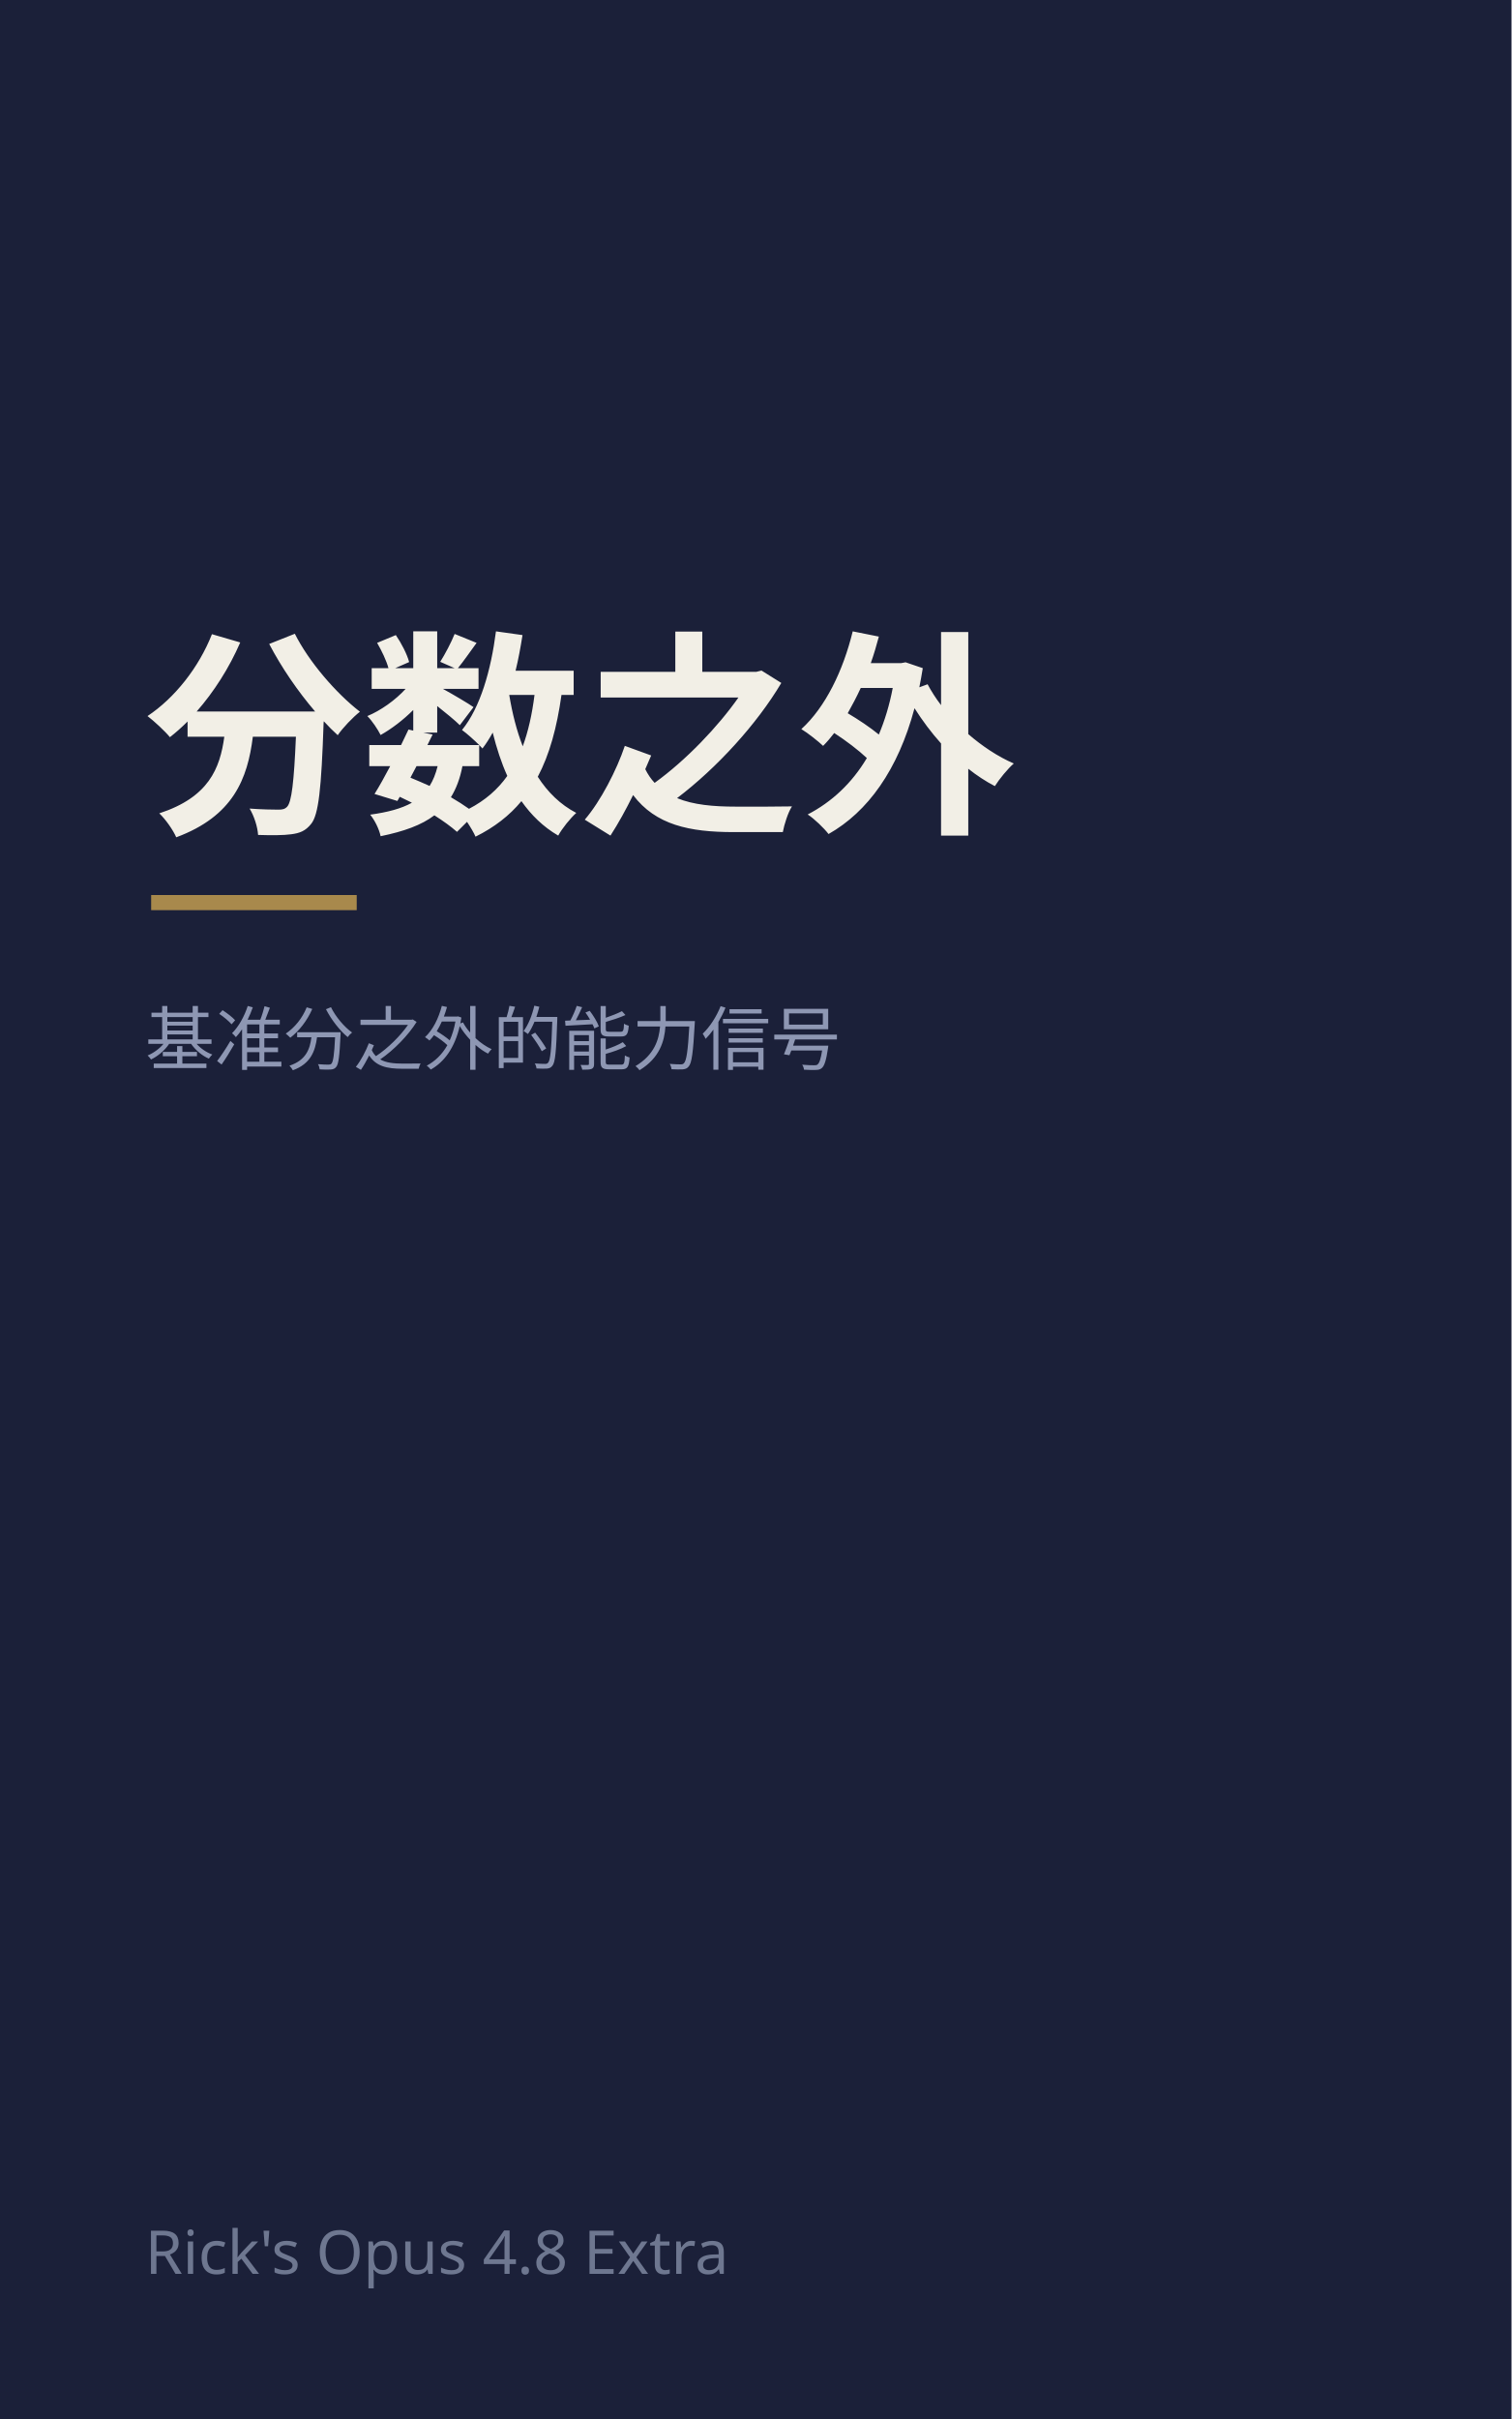
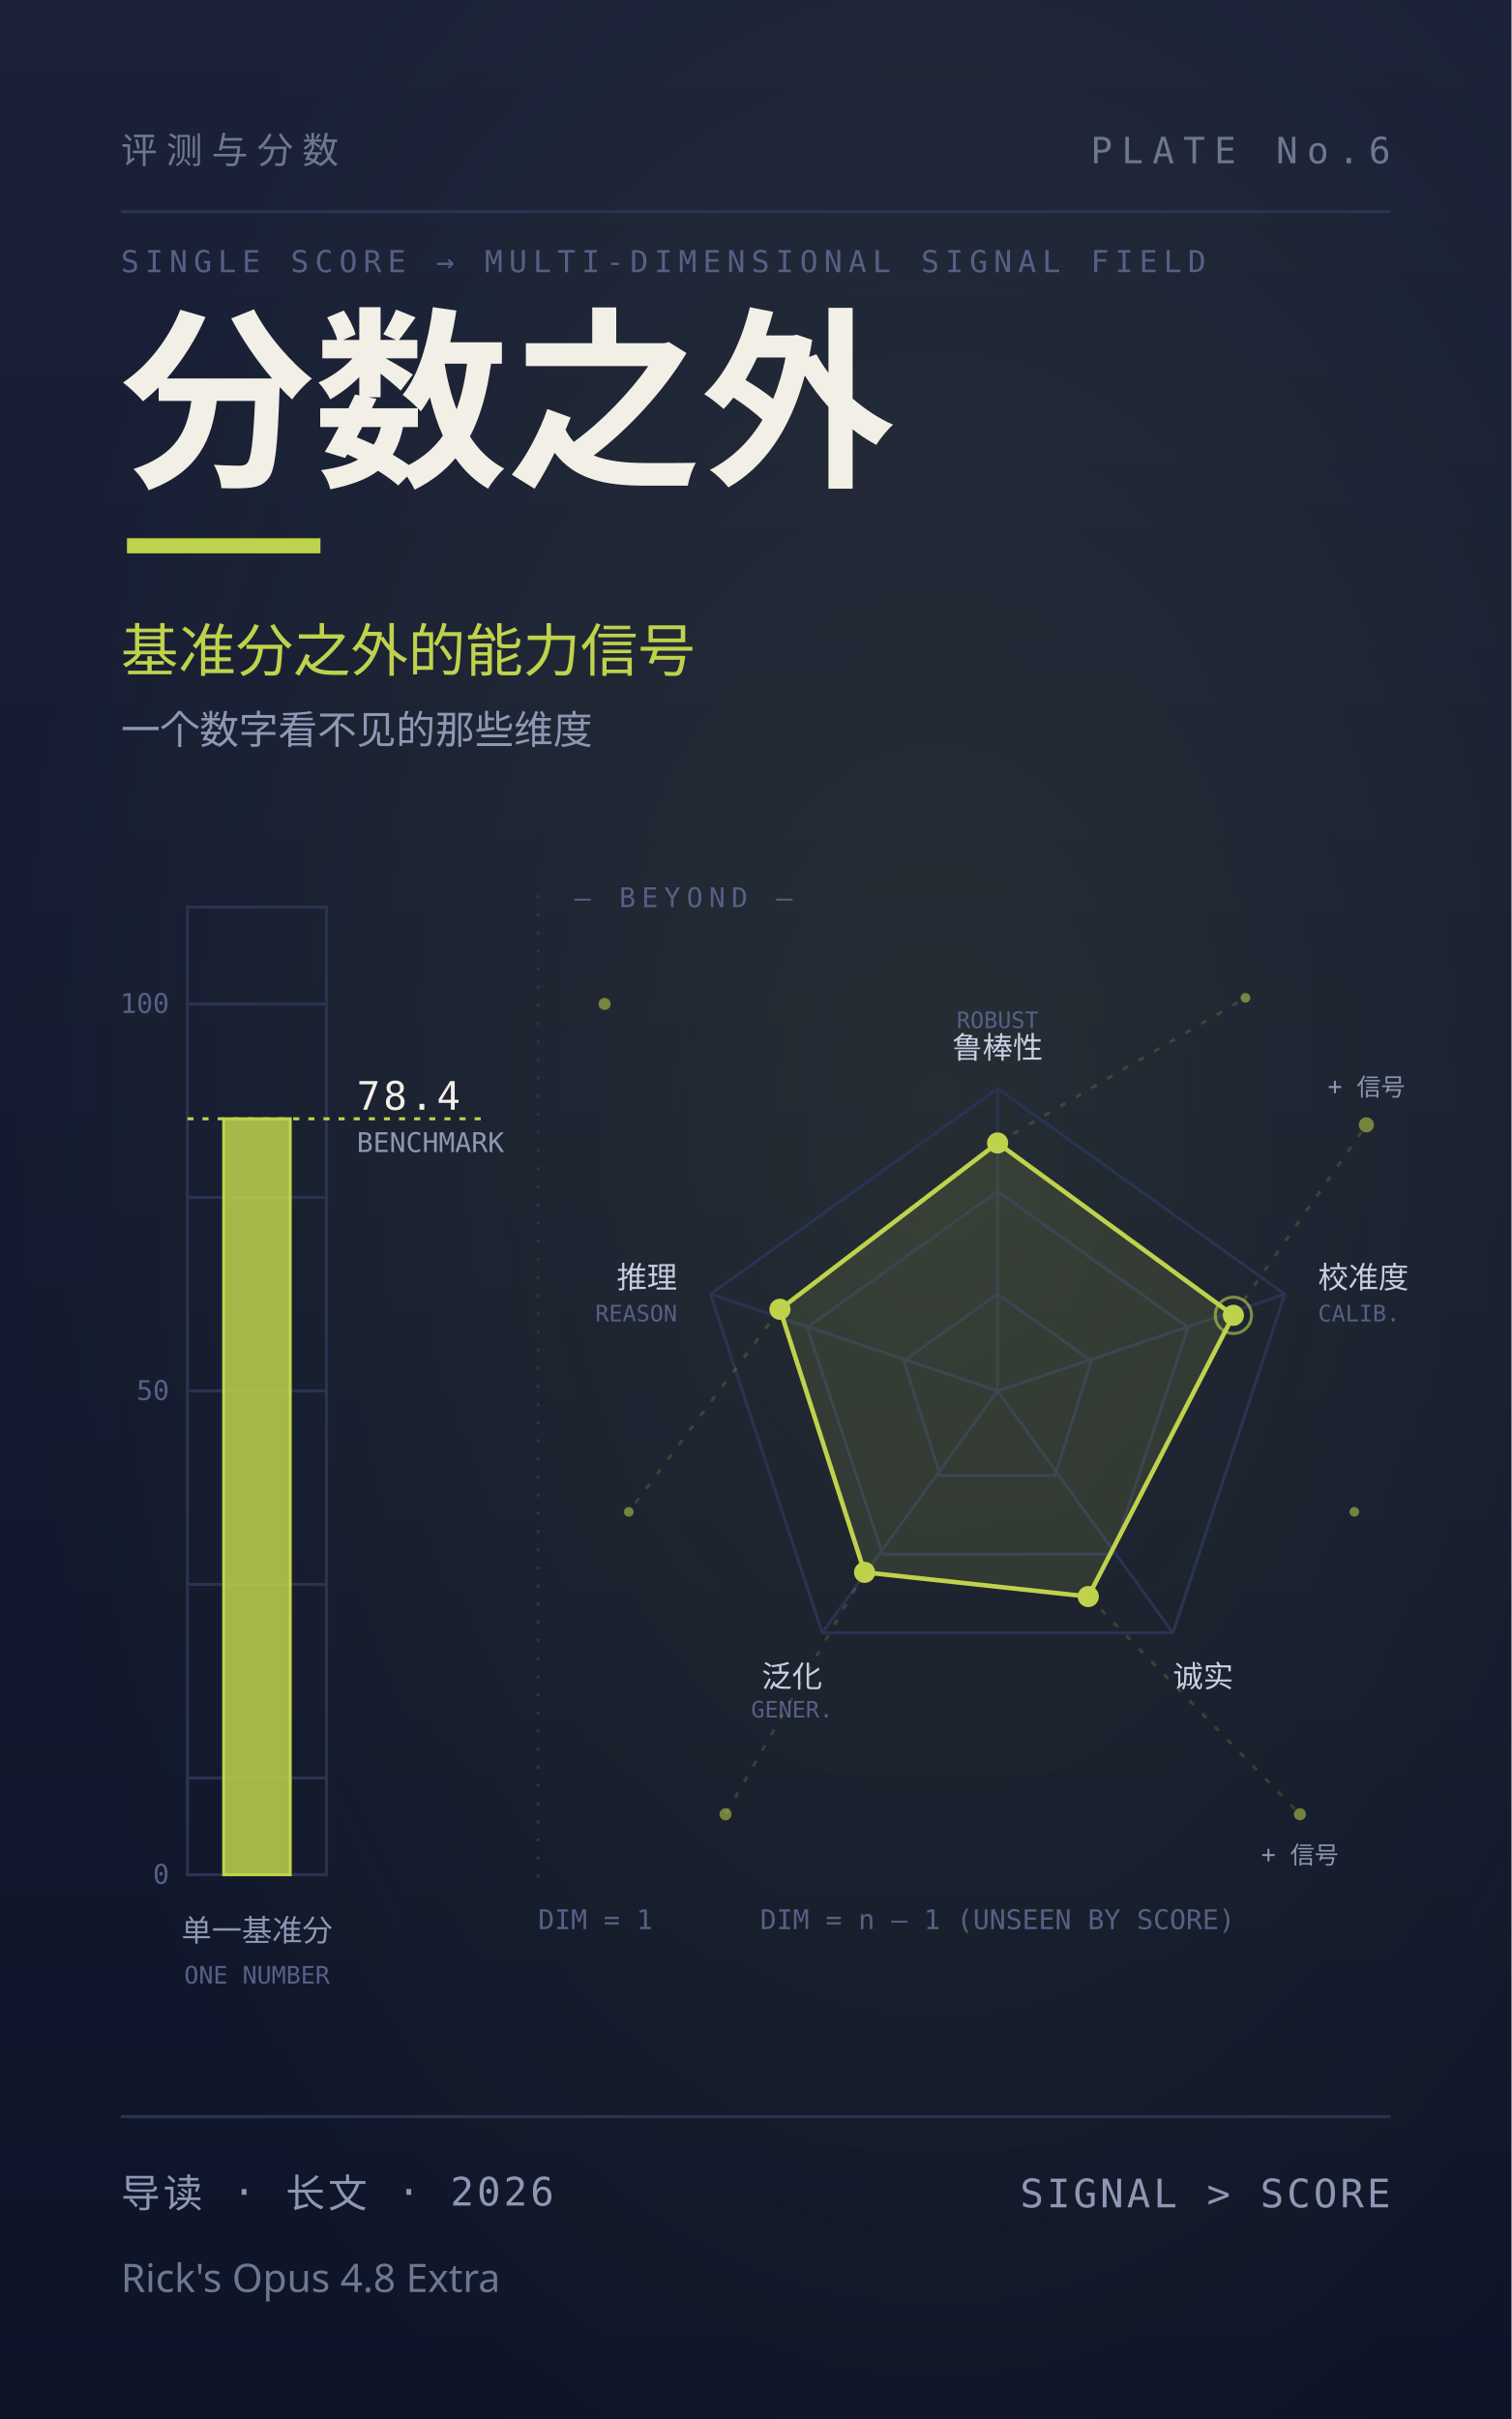
- <svg xmlns="http://www.w3.org/2000/svg" width="500" height="800" viewBox="0 0 500 800">
-   <rect width="500" height="800" fill="#1B2039" />
-   <text x="48" y="270" font-size="72" font-weight="700" fill="#F2EFE6" font-family="Songti SC, Noto Serif SC, STSong, serif">分数之外</text>
-   <rect x="50" y="296" width="68" height="5" fill="#A8894C" />
-   <text x="48" y="352" font-size="23" fill="#8E97B3" font-family="PingFang SC, Noto Sans SC, sans-serif">基准分之外的能力信号</text>
-   <text x="48" y="752" font-size="20" fill="#6E7790" font-family="PingFang SC, Noto Sans SC, sans-serif">Rick's Opus 4.8 Extra</text>
+ <svg xmlns="http://www.w3.org/2000/svg" width="500" height="800" viewBox="0 0 500 800" role="img" aria-labelledby="t d">
+   <defs>
+     <linearGradient id="bg" x1="0" y1="0" x2="0" y2="1">
+       <stop offset="0" stop-color="#1A2138" />
+       <stop offset="1" stop-color="#0E1428" />
+     </linearGradient>
+     <radialGradient id="halo" cx="0.62" cy="0.46" r="0.62">
+       <stop offset="0" stop-color="#BFD24C" stop-opacity="0.10" />
+       <stop offset="1" stop-color="#BFD24C" stop-opacity="0" />
+     </radialGradient>
+   </defs>
+   <rect width="500" height="800" fill="url(#bg)" />
+   <rect width="500" height="800" fill="url(#halo)" />
+   <text x="40" y="54" font-size="12" letter-spacing="3" fill="#6E7790" font-family="ui-monospace, Menlo, monospace">评测与分数</text>
+   <text x="460" y="54" text-anchor="end" font-size="12" letter-spacing="3" fill="#6E7790" font-family="ui-monospace, Menlo, monospace">PLATE No.6</text>
+   <line x1="40" y1="70" x2="460" y2="70" stroke="#2A3350" stroke-width="1" />
+   <text x="40" y="90" font-size="10" letter-spacing="2" fill="#566085" font-family="ui-monospace, Menlo, monospace">SINGLE SCORE → MULTI-DIMENSIONAL SIGNAL FIELD</text>
+   <text x="40" y="156" font-size="64" font-weight="700" fill="#F2EFE6" font-family="Songti SC, Noto Serif SC, STSong, serif">分数之外</text>
+   <rect x="42" y="178" width="64" height="5" fill="#BFD24C" />
+   <text x="40" y="222" font-size="19" fill="#BFD24C" font-family="PingFang SC, Noto Sans SC, sans-serif">基准分之外的能力信号</text>
+   <text x="40" y="246" font-size="13" fill="#8E97B3" font-family="PingFang SC, Noto Sans SC, sans-serif">一个数字看不见的那些维度</text>
+   <g font-family="ui-monospace, Menlo, monospace">
+     <rect x="62" y="300" width="46" height="320" fill="none" stroke="#2A3350" stroke-width="1" />
+     <g stroke="#2A3350" stroke-width="1">
+       <line x1="62" y1="332" x2="108" y2="332" />
+       <line x1="62" y1="396" x2="108" y2="396" />
+       <line x1="62" y1="460" x2="108" y2="460" />
+       <line x1="62" y1="524" x2="108" y2="524" />
+       <line x1="62" y1="588" x2="108" y2="588" />
+     </g>
+     <g font-size="9" fill="#566085" text-anchor="end">
+       <text x="56" y="335">100</text>
+       <text x="56" y="463">50</text>
+       <text x="56" y="623">0</text>
+     </g>
+     <rect x="74" y="370" width="22" height="250" fill="#BFD24C" fill-opacity="0.85" />
+     <rect x="74" y="370" width="22" height="250" fill="none" stroke="#BFD24C" stroke-width="1" />
+     <line x1="62" y1="370" x2="160" y2="370" stroke="#BFD24C" stroke-width="1" stroke-dasharray="2 3" />
+     <text x="118" y="367" font-size="13" fill="#F2EFE6" letter-spacing="1">78.4</text>
+     <text x="118" y="381" font-size="9" fill="#8E97B3">BENCHMARK</text>
+     <text x="85" y="642" font-size="10" fill="#8E97B3" text-anchor="middle">单一基准分</text>
+     <text x="85" y="656" font-size="8" fill="#566085" text-anchor="middle">ONE NUMBER</text>
+     <line x1="178" y1="296" x2="178" y2="624" stroke="#2A3350" stroke-width="1" stroke-dasharray="1 5" />
+     <text x="190" y="300" font-size="9" fill="#566085" letter-spacing="2">— BEYOND —</text>
+     <g stroke="#2A3350" stroke-width="1" fill="none">
+       <polygon points="330,360 425,428 388,540 272,540 235,428" />
+       <polygon points="330,394 393,439 368,514 292,514 267,439" />
+       <polygon points="330,428 361,450 349,488 311,488 299,450" />
+     </g>
+     <g stroke="#2A3350" stroke-width="1">
+       <line x1="330" y1="460" x2="330" y2="360" />
+       <line x1="330" y1="460" x2="425" y2="428" />
+       <line x1="330" y1="460" x2="388" y2="540" />
+       <line x1="330" y1="460" x2="272" y2="540" />
+       <line x1="330" y1="460" x2="235" y2="428" />
+     </g>
+     <polygon points="330,378 408,435 360,528 286,520 258,433" fill="#BFD24C" fill-opacity="0.12" stroke="#BFD24C" stroke-width="1.5" />
+     <g fill="#BFD24C">
+       <circle cx="330" cy="378" r="3.5" />
+       <circle cx="408" cy="435" r="3.5" />
+       <circle cx="360" cy="528" r="3.5" />
+       <circle cx="286" cy="520" r="3.5" />
+       <circle cx="258" cy="433" r="3.5" />
+     </g>
+     <g font-size="10" fill="#C9CFE0">
+       <text x="330" y="350" text-anchor="middle">鲁棒性</text>
+       <text x="436" y="426" text-anchor="start">校准度</text>
+       <text x="398" y="558" text-anchor="middle">诚实</text>
+       <text x="262" y="558" text-anchor="middle">泛化</text>
+       <text x="224" y="426" text-anchor="end">推理</text>
+     </g>
+     <g font-size="7.5" fill="#566085">
+       <text x="330" y="340" text-anchor="middle">ROBUST</text>
+       <text x="436" y="437" text-anchor="start">CALIB.</text>
+       <text x="262" y="568" text-anchor="middle">GENER.</text>
+       <text x="224" y="437" text-anchor="end">REASON</text>
+     </g>
+     <g fill="#BFD24C" fill-opacity="0.55">
+       <circle cx="200" cy="332" r="2" />
+       <circle cx="452" cy="372" r="2.5" />
+       <circle cx="240" cy="600" r="2" />
+       <circle cx="430" cy="600" r="2" />
+       <circle cx="448" cy="500" r="1.6" />
+       <circle cx="208" cy="500" r="1.6" />
+       <circle cx="412" cy="330" r="1.6" />
+     </g>
+     <g stroke="#BFD24C" stroke-opacity="0.18" stroke-width="1" stroke-dasharray="2 4" fill="none">
+       <line x1="408" y1="435" x2="452" y2="372" />
+       <line x1="360" y1="528" x2="430" y2="600" />
+       <line x1="258" y1="433" x2="208" y2="500" />
+       <line x1="330" y1="378" x2="412" y2="330" />
+       <line x1="286" y1="520" x2="240" y2="600" />
+     </g>
+     <text x="452" y="362" font-size="8" fill="#8E97B3" text-anchor="middle">+ 信号</text>
+     <text x="430" y="616" font-size="8" fill="#8E97B3" text-anchor="middle">+ 信号</text>
+     <circle cx="408" cy="435" r="6" fill="none" stroke="#BFD24C" stroke-width="1" stroke-opacity="0.6" />
+     <text x="178" y="638" font-size="9" fill="#566085">DIM = 1</text>
+     <text x="330" y="638" font-size="9" fill="#566085" text-anchor="middle">DIM = n – 1 (UNSEEN BY SCORE)</text>
+   </g>
+   <line x1="40" y1="700" x2="460" y2="700" stroke="#2A3350" stroke-width="1" />
+   <text x="40" y="730" font-size="13" fill="#8E97B3" letter-spacing="1" font-family="ui-monospace, Menlo, monospace">导读 · 长文 · 2026</text>
+   <text x="460" y="730" font-size="13" fill="#8E97B3" letter-spacing="1" text-anchor="end" font-family="ui-monospace, Menlo, monospace">SIGNAL &gt; SCORE</text>
+   <text x="40" y="758" font-size="13" fill="#6E7790" font-family="PingFang SC, Noto Sans SC, sans-serif">Rick's Opus 4.8 Extra</text>
</svg>
